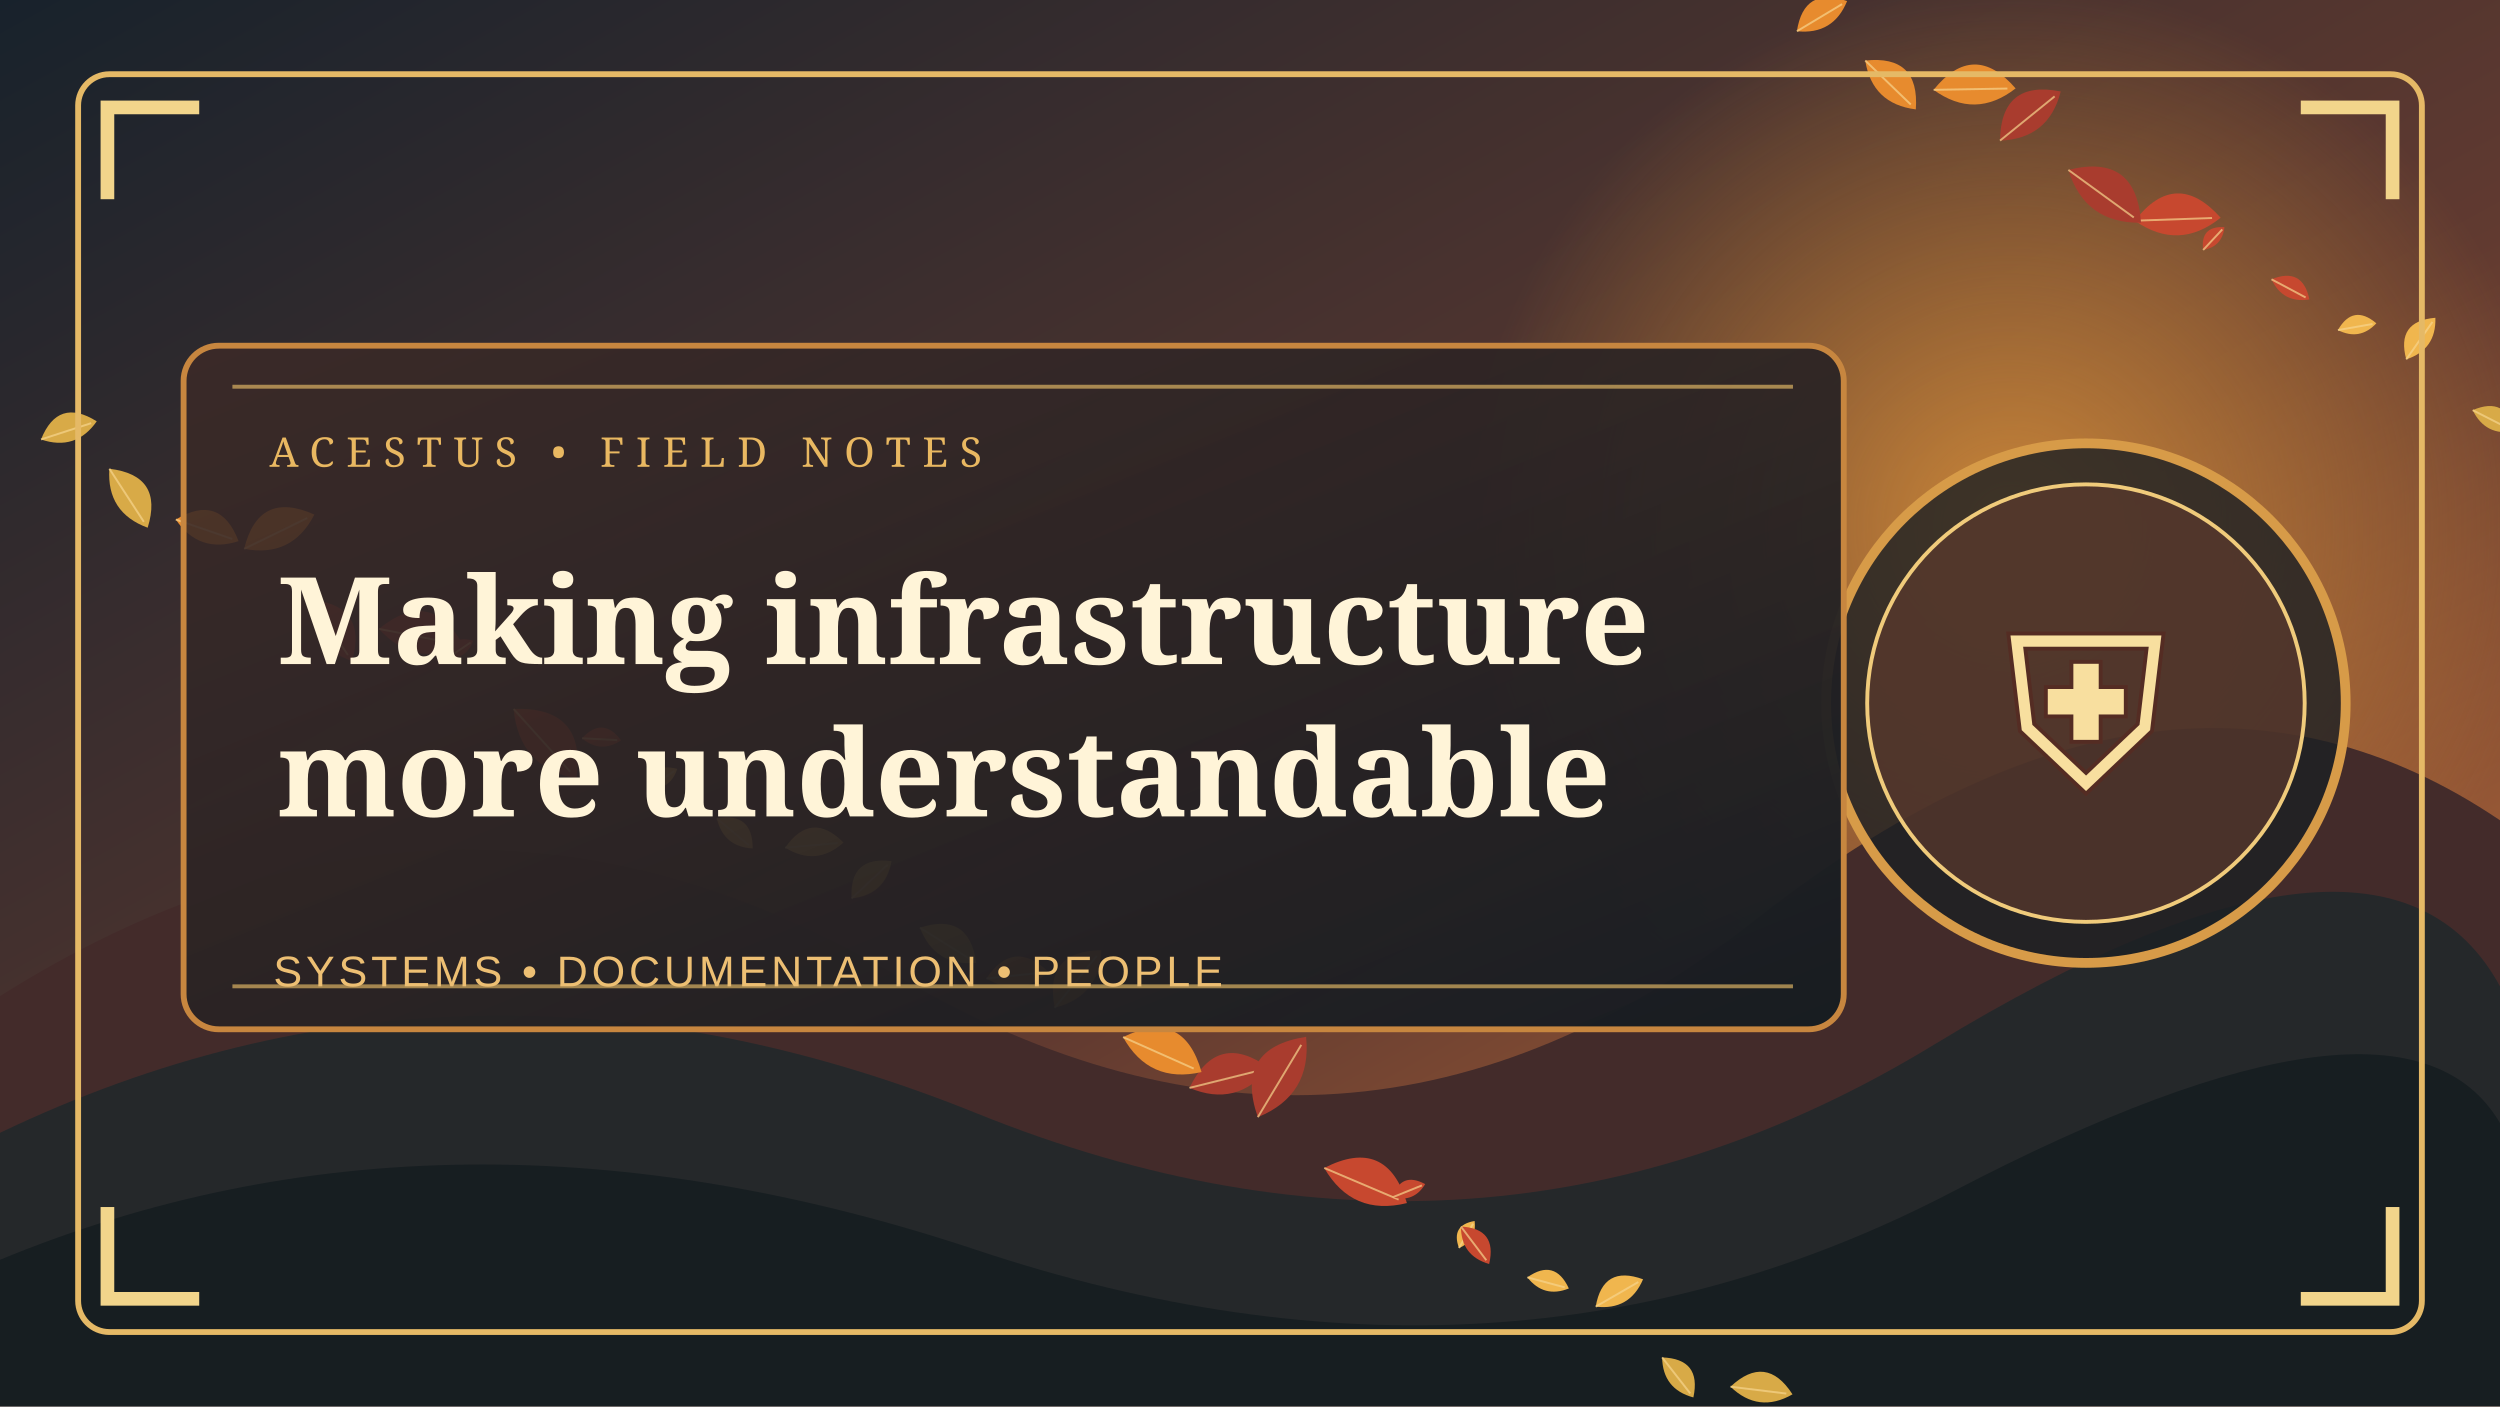
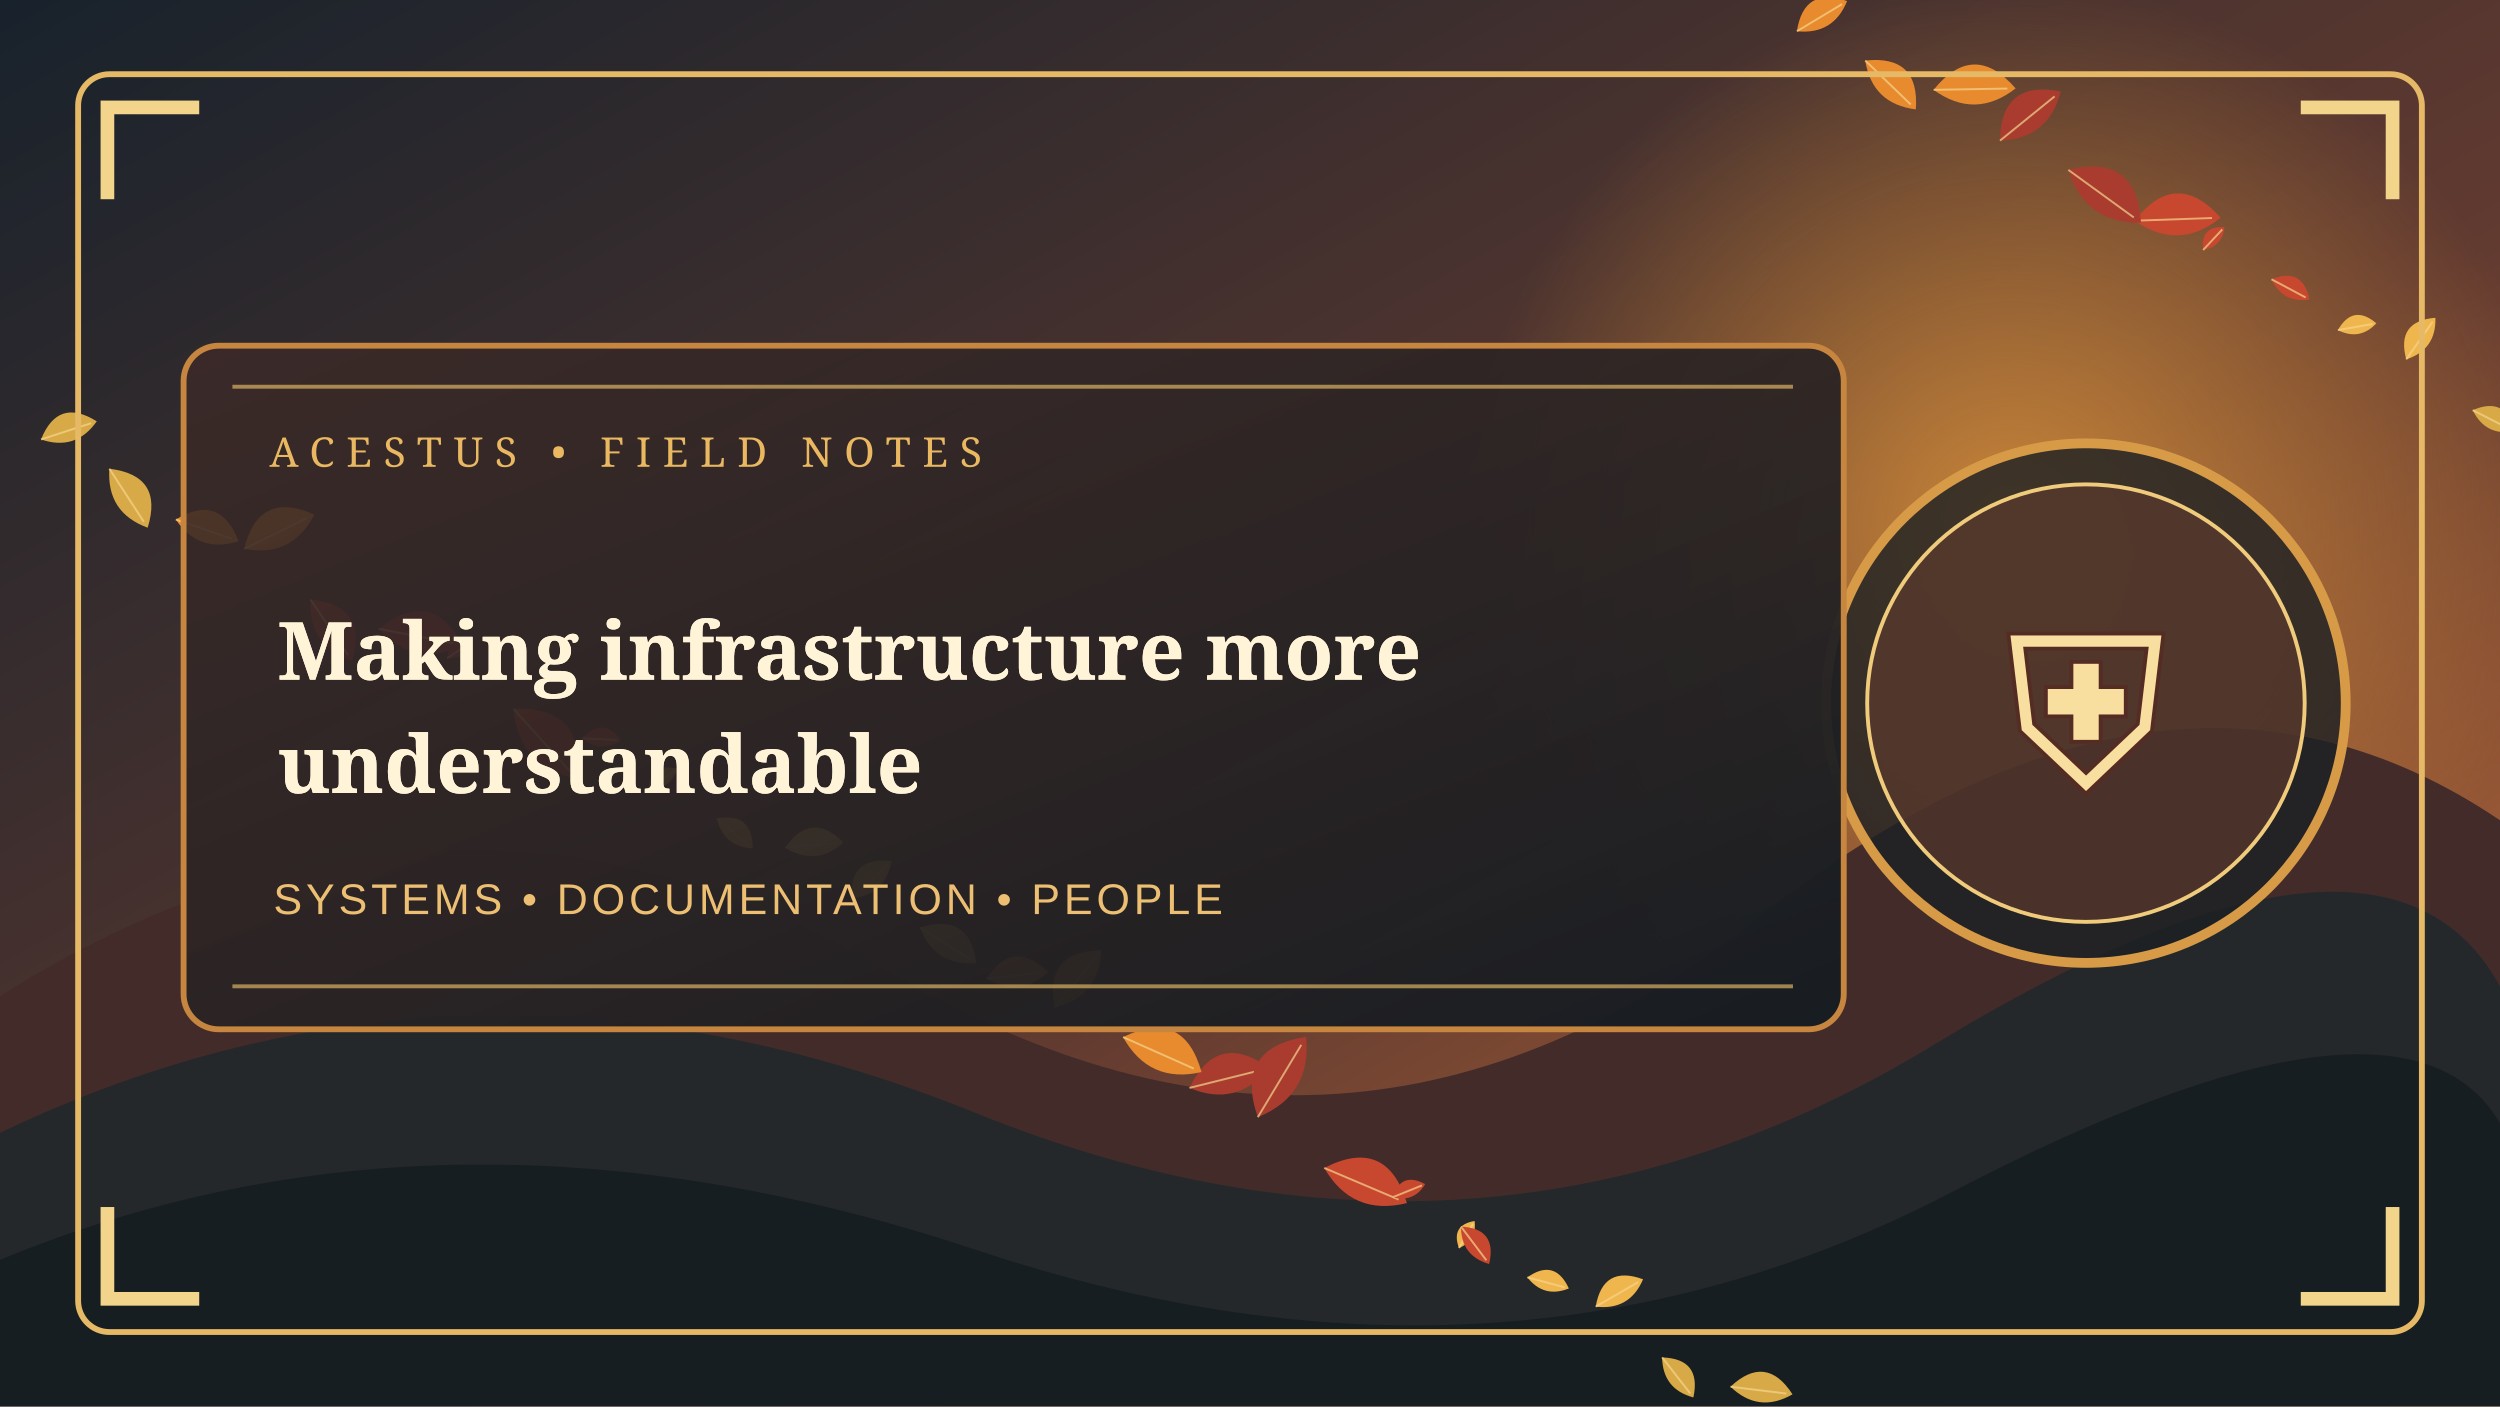
<svg xmlns="http://www.w3.org/2000/svg" width="1280" height="720" viewBox="0 0 1280 720">
  <defs>
    <linearGradient id="sky" y2="1">
      <stop stop-color="#18222c" />
      <stop offset=".58" stop-color="#613a30" />
      <stop offset="1" stop-color="#cb753a" />
    </linearGradient>
    <linearGradient id="panel" y2="1">
      <stop stop-color="#3c2a27" stop-opacity=".87" />
      <stop offset="1" stop-color="#161c21" stop-opacity=".98" />
    </linearGradient>
    <radialGradient id="sun">
      <stop stop-color="#f6a63c" stop-opacity=".7" />
      <stop offset="1" stop-color="#f6a63c" stop-opacity="0" />
    </radialGradient>
  </defs>
  <rect width="1280" height="720" fill="url(#sky)" />
  <circle cx="1030" cy="270" r="280" fill="url(#sun)" />
  <path d="M0 510Q230 365 460 500T900 470T1280 420V720H0Z" fill="#432b2a" />
  <path d="M0 580Q240 465 500 570T990 535T1280 505V720H0Z" fill="#25282a" />
  <path d="M0 645Q230 550 500 640T1000 610T1280 575V720H0Z" fill="#171e21" />
  <g transform="translate(747 639) rotate(-60)">
    <path d="M0 0Q8 -9.6 16 0Q8 6 0 0" fill="#f0b64e" />
    <path d="M0 0l14.4 0" stroke="#f7d58d" stroke-opacity=".7" />
  </g>
  <g transform="translate(920 16) rotate(-31)">
    <path d="M0 0Q15 -18 30 0Q15 11.25 0 0" fill="#e78b2e" />
    <path d="M0 0l27 0" stroke="#f7d58d" stroke-opacity=".7" />
  </g>
  <g transform="translate(1093 113) rotate(-2)">
    <path d="M0 0Q22 -26.4 44 0Q22 16.5 0 0" fill="#c7482f" />
    <path d="M0 0l39.6 0" stroke="#f7d58d" stroke-opacity=".7" />
  </g>
  <g transform="translate(1266 210) rotate(27)">
    <path d="M0 0Q12 -14.4 24 0Q12 9 0 0" fill="#d8aa47" />
    <path d="M0 0l21.6 0" stroke="#f7d58d" stroke-opacity=".7" />
  </g>
  <g transform="translate(159 307) rotate(56)">
    <path d="M0 0Q19 -22.8 38 0Q19 14.25 0 0" fill="#a93c2e" />
    <path d="M0 0l34.2 0" stroke="#f7d58d" stroke-opacity=".7" />
  </g>
  <g transform="translate(332 404) rotate(-35)">
    <path d="M0 0Q9 -10.8 18 0Q9 6.75 0 0" fill="#f0b64e" />
    <path d="M0 0l16.2 0" stroke="#f7d58d" stroke-opacity=".7" />
  </g>
  <g transform="translate(505 501) rotate(-6)">
    <path d="M0 0Q16 -19.2 32 0Q16 12 0 0" fill="#e78b2e" />
    <path d="M0 0l28.8 0" stroke="#f7d58d" stroke-opacity=".7" />
  </g>
  <g transform="translate(678 598) rotate(23)">
    <path d="M0 0Q23 -27.6 46 0Q23 17.25 0 0" fill="#c7482f" />
    <path d="M0 0l41.4 0" stroke="#f7d58d" stroke-opacity=".7" />
  </g>
  <g transform="translate(851 695) rotate(52)">
    <path d="M0 0Q13 -15.6 26 0Q13 9.75 0 0" fill="#d8aa47" />
    <path d="M0 0l23.4 0" stroke="#f7d58d" stroke-opacity=".7" />
  </g>
  <g transform="translate(1024 72) rotate(-39)">
    <path d="M0 0Q20 -24 40 0Q20 15 0 0" fill="#a93c2e" />
    <path d="M0 0l36 0" stroke="#f7d58d" stroke-opacity=".7" />
  </g>
  <g transform="translate(1197 169) rotate(-10)">
    <path d="M0 0Q10 -12 20 0Q10 7.5 0 0" fill="#f0b64e" />
    <path d="M0 0l18 0" stroke="#f7d58d" stroke-opacity=".7" />
  </g>
  <g transform="translate(90 266) rotate(19)">
    <path d="M0 0Q17 -20.4 34 0Q17 12.75 0 0" fill="#e78b2e" />
    <path d="M0 0l30.6 0" stroke="#f7d58d" stroke-opacity=".7" />
  </g>
  <g transform="translate(263 363) rotate(48)">
    <path d="M0 0Q24 -28.8 48 0Q24 18 0 0" fill="#c7482f" />
    <path d="M0 0l43.2 0" stroke="#f7d58d" stroke-opacity=".7" />
  </g>
  <g transform="translate(436 460) rotate(-43)">
    <path d="M0 0Q14 -16.8 28 0Q14 10.5 0 0" fill="#d8aa47" />
    <path d="M0 0l25.2 0" stroke="#f7d58d" stroke-opacity=".7" />
  </g>
  <g transform="translate(609 557) rotate(-14)">
    <path d="M0 0Q21 -25.2 42 0Q21 15.75 0 0" fill="#a93c2e" />
    <path d="M0 0l37.8 0" stroke="#f7d58d" stroke-opacity=".7" />
  </g>
  <g transform="translate(782 654) rotate(15)">
    <path d="M0 0Q11 -13.2 22 0Q11 8.25 0 0" fill="#f0b64e" />
    <path d="M0 0l19.8 0" stroke="#f7d58d" stroke-opacity=".7" />
  </g>
  <g transform="translate(955 31) rotate(44)">
    <path d="M0 0Q18 -21.6 36 0Q18 13.5 0 0" fill="#e78b2e" />
    <path d="M0 0l32.4 0" stroke="#f7d58d" stroke-opacity=".7" />
  </g>
  <g transform="translate(1128 128) rotate(-47)">
    <path d="M0 0Q8 -9.6 16 0Q8 6 0 0" fill="#c7482f" />
    <path d="M0 0l14.4 0" stroke="#f7d58d" stroke-opacity=".7" />
  </g>
  <g transform="translate(21 225) rotate(-18)">
    <path d="M0 0Q15 -18 30 0Q15 11.25 0 0" fill="#d8aa47" />
    <path d="M0 0l27 0" stroke="#f7d58d" stroke-opacity=".7" />
  </g>
  <g transform="translate(194 322) rotate(11)">
    <path d="M0 0Q22 -26.4 44 0Q22 16.5 0 0" fill="#a93c2e" />
    <path d="M0 0l39.6 0" stroke="#f7d58d" stroke-opacity=".7" />
  </g>
  <g transform="translate(367 419) rotate(40)">
    <path d="M0 0Q12 -14.4 24 0Q12 9 0 0" fill="#f0b64e" />
    <path d="M0 0l21.6 0" stroke="#f7d58d" stroke-opacity=".7" />
  </g>
  <g transform="translate(540 516) rotate(-51)">
    <path d="M0 0Q19 -22.8 38 0Q19 14.25 0 0" fill="#e78b2e" />
    <path d="M0 0l34.2 0" stroke="#f7d58d" stroke-opacity=".7" />
  </g>
  <g transform="translate(713 613) rotate(-22)">
    <path d="M0 0Q9 -10.8 18 0Q9 6.75 0 0" fill="#c7482f" />
    <path d="M0 0l16.2 0" stroke="#f7d58d" stroke-opacity=".7" />
  </g>
  <g transform="translate(886 710) rotate(7)">
    <path d="M0 0Q16 -19.2 32 0Q16 12 0 0" fill="#d8aa47" />
    <path d="M0 0l28.8 0" stroke="#f7d58d" stroke-opacity=".7" />
  </g>
  <g transform="translate(1059 87) rotate(36)">
    <path d="M0 0Q23 -27.6 46 0Q23 17.25 0 0" fill="#a93c2e" />
    <path d="M0 0l41.4 0" stroke="#f7d58d" stroke-opacity=".7" />
  </g>
  <g transform="translate(1232 184) rotate(-55)">
    <path d="M0 0Q13 -15.6 26 0Q13 9.75 0 0" fill="#f0b64e" />
    <path d="M0 0l23.4 0" stroke="#f7d58d" stroke-opacity=".7" />
  </g>
  <g transform="translate(125 281) rotate(-26)">
    <path d="M0 0Q20 -24 40 0Q20 15 0 0" fill="#e78b2e" />
    <path d="M0 0l36 0" stroke="#f7d58d" stroke-opacity=".7" />
  </g>
  <g transform="translate(298 378) rotate(3)">
    <path d="M0 0Q10 -12 20 0Q10 7.5 0 0" fill="#c7482f" />
    <path d="M0 0l18 0" stroke="#f7d58d" stroke-opacity=".7" />
  </g>
  <g transform="translate(471 475) rotate(32)">
    <path d="M0 0Q17 -20.4 34 0Q17 12.75 0 0" fill="#d8aa47" />
    <path d="M0 0l30.6 0" stroke="#f7d58d" stroke-opacity=".7" />
  </g>
  <g transform="translate(644 572) rotate(-59)">
    <path d="M0 0Q24 -28.8 48 0Q24 18 0 0" fill="#a93c2e" />
    <path d="M0 0l43.2 0" stroke="#f7d58d" stroke-opacity=".7" />
  </g>
  <g transform="translate(817 669) rotate(-30)">
    <path d="M0 0Q14 -16.8 28 0Q14 10.5 0 0" fill="#f0b64e" />
    <path d="M0 0l25.2 0" stroke="#f7d58d" stroke-opacity=".7" />
  </g>
  <g transform="translate(990 46) rotate(-1)">
    <path d="M0 0Q21 -25.2 42 0Q21 15.75 0 0" fill="#e78b2e" />
    <path d="M0 0l37.8 0" stroke="#f7d58d" stroke-opacity=".7" />
  </g>
  <g transform="translate(1163 143) rotate(28)">
    <path d="M0 0Q11 -13.2 22 0Q11 8.25 0 0" fill="#c7482f" />
    <path d="M0 0l19.8 0" stroke="#f7d58d" stroke-opacity=".7" />
  </g>
  <g transform="translate(56 240) rotate(57)">
    <path d="M0 0Q18 -21.6 36 0Q18 13.5 0 0" fill="#d8aa47" />
    <path d="M0 0l32.4 0" stroke="#f7d58d" stroke-opacity=".7" />
  </g>
  <g transform="translate(229 337) rotate(-34)">
    <path d="M0 0Q8 -9.6 16 0Q8 6 0 0" fill="#a93c2e" />
    <path d="M0 0l14.4 0" stroke="#f7d58d" stroke-opacity=".7" />
  </g>
  <g transform="translate(402 434) rotate(-5)">
    <path d="M0 0Q15 -18 30 0Q15 11.25 0 0" fill="#f0b64e" />
    <path d="M0 0l27 0" stroke="#f7d58d" stroke-opacity=".7" />
  </g>
  <g transform="translate(575 531) rotate(24)">
    <path d="M0 0Q22 -26.4 44 0Q22 16.5 0 0" fill="#e78b2e" />
    <path d="M0 0l39.6 0" stroke="#f7d58d" stroke-opacity=".7" />
  </g>
  <g transform="translate(748 628) rotate(53)">
    <path d="M0 0Q12 -14.4 24 0Q12 9 0 0" fill="#c7482f" />
    <path d="M0 0l21.6 0" stroke="#f7d58d" stroke-opacity=".7" />
  </g>
  <rect x="40" y="38" width="1200" height="644" rx="16" fill="none" stroke="#e5b966" stroke-width="3" />
  <path d="M55 102V55h47M1178 55h47v47M55 618v47h47M1178 665h47v-47" fill="none" stroke="#f2d58b" stroke-width="7" />
  <circle cx="1068" cy="360" r="133" fill="#1c2024" fill-opacity=".8" stroke="#d79b48" stroke-width="5" />
  <circle cx="1068" cy="360" r="112" fill="#5c392d" fill-opacity=".7" stroke="#f0cb7b" stroke-width="2" />
  <text x="1068" y="405" text-anchor="middle" font-family="Georgia,serif" font-size="118" fill="#f8df9f" stroke="#542c23" stroke-width="4" paint-order="stroke">⛨</text>
  <rect x="94" y="177" width="850" height="350" rx="18" fill="url(#panel)" stroke="#c7863f" stroke-width="3" />
  <path d="M119 198H918M119 505H918" stroke="#e7bb68" stroke-opacity=".65" stroke-width="2" />
  <text x="138" y="239" fill="#e9b861" font-family="Georgia,serif" font-size="21" letter-spacing="6">ACESTUS • FIELD NOTES</text>
-   <text x="142" y="340" fill="#fff4d8" font-family="Georgia,serif" font-size="62" font-weight="bold">Making infrastructure</text>
-   <text x="142" y="418" fill="#fff4d8" font-family="Georgia,serif" font-size="62" font-weight="bold">more understandable</text>
-   <text x="140" y="505" fill="#edbf73" font-family="Arial,sans-serif" font-size="22" letter-spacing="2">SYSTEMS • DOCUMENTATION • PEOPLE</text>
+   <text x="142" y="348" fill="#fff4d8" font-family="Georgia,serif" font-size="41" font-weight="bold" textLength="597" lengthAdjust="spacingAndGlyphs">Making infrastructure more</text>
+   <text x="142" y="406" fill="#fff4d8" font-family="Georgia,serif" font-size="41" font-weight="bold" textLength="321" lengthAdjust="spacingAndGlyphs">understandable</text>
+   <text x="142" y="348" fill="#fff4d8" font-family="Georgia,serif" font-size="41" font-weight="bold" textLength="597" lengthAdjust="spacingAndGlyphs">Making infrastructure more</text>
+   <text x="142" y="406" fill="#fff4d8" font-family="Georgia,serif" font-size="41" font-weight="bold" textLength="321" lengthAdjust="spacingAndGlyphs">understandable</text>
+   <text x="140" y="468" fill="#edbf73" font-family="Arial,sans-serif" font-size="22" letter-spacing="2">SYSTEMS • DOCUMENTATION • PEOPLE</text>
</svg>
